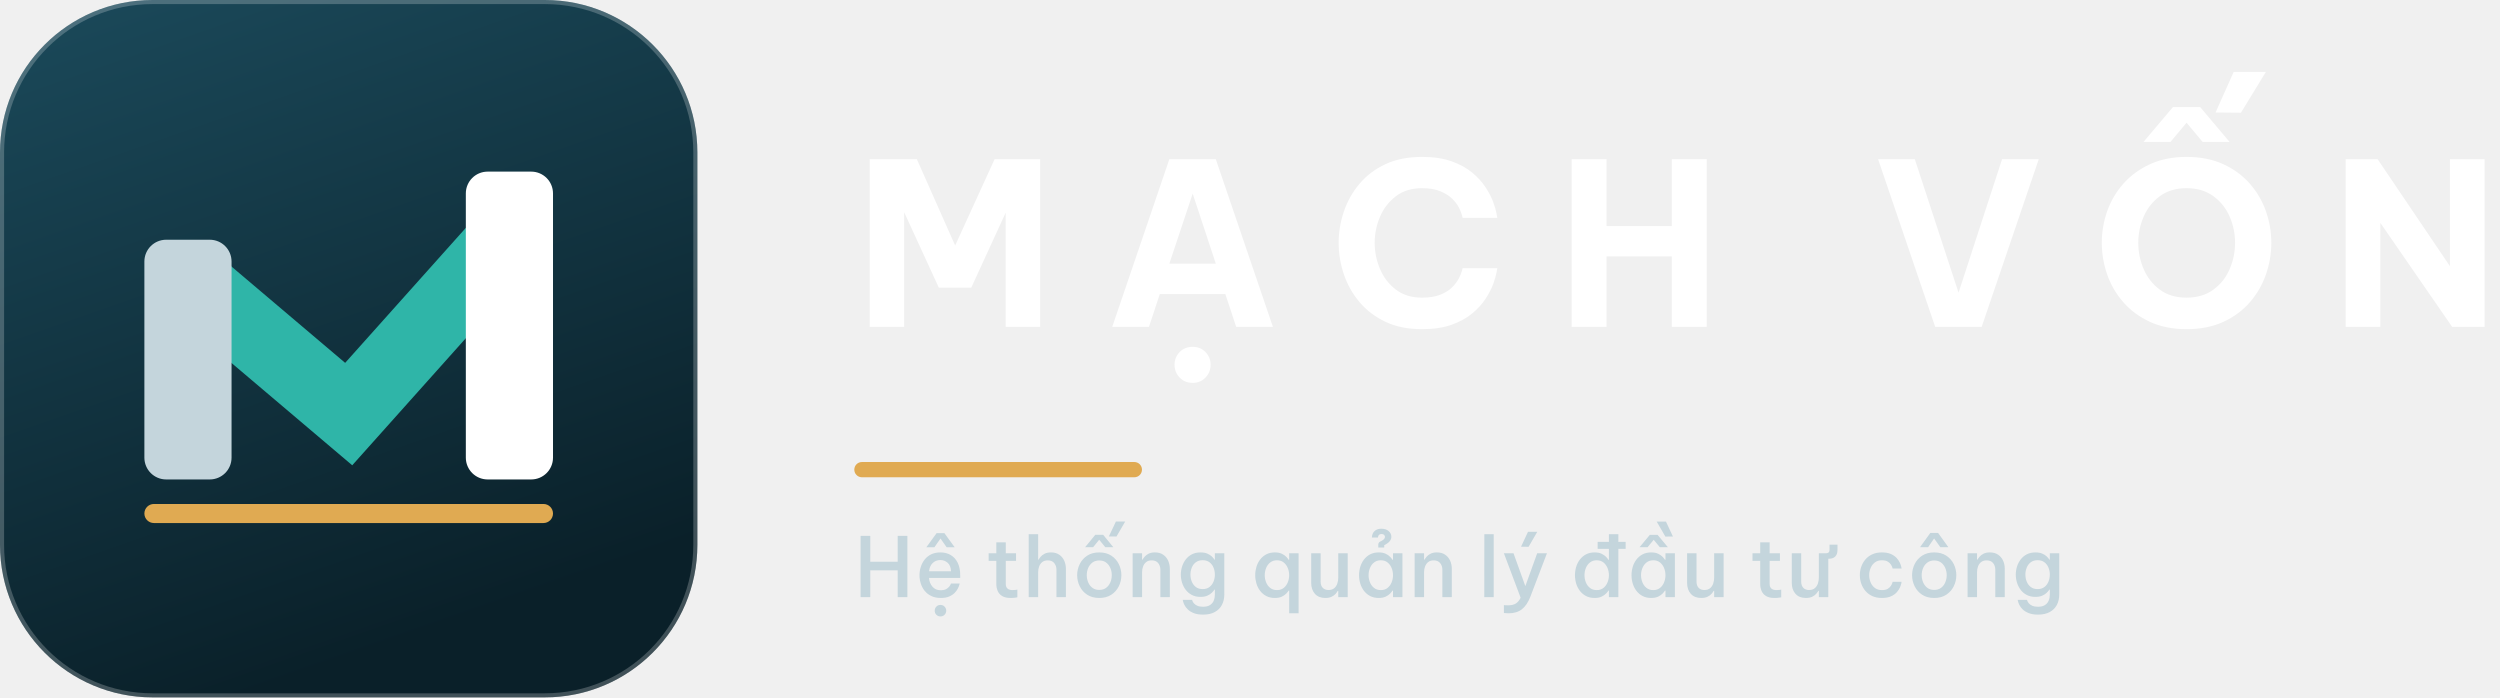
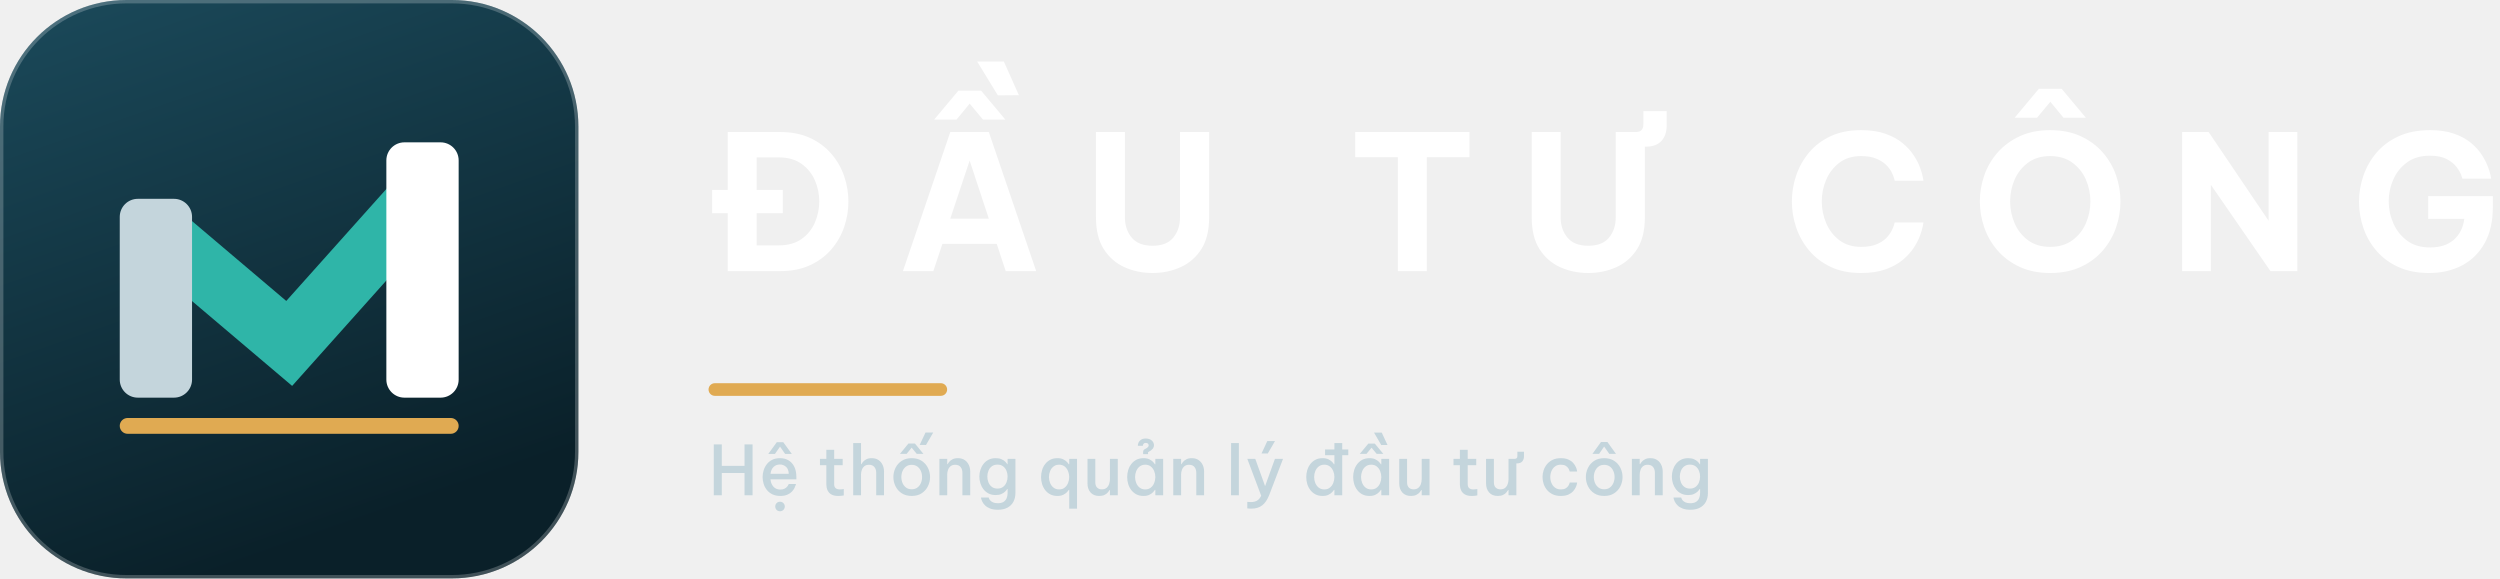
- <svg xmlns="http://www.w3.org/2000/svg" viewBox="0 0 1147.14 320" width="1147.14" height="320" role="img" aria-label="MẠCH VỐN - Hệ thống quản lý đầu tư công">
+ <svg xmlns="http://www.w3.org/2000/svg" viewBox="0 0 1383.12 320" width="1383.12" height="320" role="img" aria-label="ĐẦU TƯ CÔNG - Hệ thống quản lý đầu tư công">
  <defs>
    <linearGradient id="g-h-public-ondark" x1="0" y1="0" x2="0.35" y2="1">
      <stop offset="0" stop-color="#1B4A5B" />
      <stop offset="1" stop-color="#0A2029" />
    </linearGradient>
  </defs>
  <g transform="scale(0.625)">
    <rect width="512" height="512" rx="112" fill="url(#g-h-public-ondark)" />
    <rect x="1.5" y="1.5" width="509" height="509" rx="110.5" fill="none" stroke="#FFFFFF" stroke-opacity="0.22" stroke-width="3" />
    <polygon points="120.54,224.6 258.6,341.6 394.13,189.99 353.87,154.01 253.4,266.4 155.46,183.4" fill="#2FB5A8" />
    <rect x="106" y="176" width="64" height="176" rx="16" fill="#C4D5DC" />
    <rect x="342" y="126" width="64" height="226" rx="16" fill="#FFFFFF" />
    <rect x="106" y="370" width="300" height="14" rx="7" fill="#E0AA52" />
  </g>
-   <path d="M399.07 150L399.07 73.04L420.7 73.04L438.28 112.66L456.38 73.04L477.28 73.04L477.28 150L461.47 150L461.47 97.58L445.66 132.01L430.79 132.01L414.88 97.38L414.88 150L399.07 150ZM510.35 150L536.56 73.04L557.88 73.04L584.09 150L567.24 150L562.25 134.92L532.19 134.92L527.2 150L510.35 150ZM536.56 120.98L557.88 120.98L547.27 88.85L536.56 120.98ZM547.27 175.69Q543.63 175.69 541.29 173.24Q538.95 170.8 538.95 167.37Q538.95 163.94 541.29 161.54Q543.63 159.15 547.27 159.15Q550.81 159.15 553.15 161.54Q555.49 163.94 555.49 167.37Q555.49 170.8 553.15 173.24Q550.81 175.69 547.27 175.69ZM652.42 151.04Q642.85 151.04 635.72 147.66Q628.6 144.28 623.82 138.61Q619.03 132.94 616.64 125.87Q614.25 118.8 614.25 111.42Q614.25 104.14 616.64 97.06Q619.03 89.99 623.82 84.32Q628.6 78.66 635.72 75.33Q642.85 72 652.42 72Q660.42 72 666.09 74.03Q671.76 76.06 675.56 79.23Q679.35 82.4 681.69 85.99Q684.03 89.58 685.18 92.75Q686.32 95.92 686.68 97.95Q687.05 99.98 687.05 99.98L671.14 99.98Q671.14 99.98 670.77 98.57Q670.41 97.17 669.37 95.14Q668.33 93.11 666.3 91.14Q664.27 89.16 660.89 87.76Q657.51 86.35 652.52 86.35Q645.34 86.35 640.51 90.04Q635.67 93.74 633.23 99.46Q630.78 105.18 630.78 111.42Q630.78 117.66 633.23 123.43Q635.67 129.2 640.51 132.89Q645.34 136.58 652.52 136.58Q657.51 136.58 660.89 135.23Q664.27 133.88 666.3 131.85Q668.33 129.82 669.37 127.8Q670.41 125.77 670.77 124.42Q671.14 123.06 671.14 123.06L687.05 123.06Q687.05 123.06 686.68 125.09Q686.32 127.12 685.18 130.29Q684.03 133.46 681.69 137.05Q679.35 140.64 675.56 143.81Q671.76 146.98 666.09 149.01Q660.42 151.04 652.42 151.04ZM721.16 150L721.16 73.04L737.18 73.04L737.18 103.72L767.13 103.72L767.13 73.04L783.14 73.04L783.14 150L767.13 150L767.13 117.66L737.18 117.66L737.18 150L721.16 150ZM887.98 150L861.77 73.04L878.62 73.04L898.69 134.3L918.66 73.04L935.5 73.04L909.3 150L887.98 150ZM1028.27 51.72L1016.62 51.62L1024.94 33L1039.71 33L1028.27 51.72ZM983.55 65.14L997.07 49.12L1009.55 49.12L1023.07 65.14L1010.7 65.14L1003.31 56.3L995.93 65.14L983.55 65.14ZM1003.31 151.04Q993.74 151.04 986.46 147.66Q979.18 144.28 974.24 138.61Q969.3 132.94 966.86 125.87Q964.42 118.8 964.42 111.42Q964.42 104.03 966.86 97.01Q969.3 89.99 974.24 84.38Q979.18 78.76 986.46 75.38Q993.74 72 1003.31 72Q1012.98 72 1020.26 75.38Q1027.54 78.76 1032.43 84.38Q1037.32 89.99 1039.76 97.01Q1042.21 104.03 1042.21 111.42Q1042.21 118.8 1039.76 125.87Q1037.32 132.94 1032.43 138.61Q1027.54 144.28 1020.26 147.66Q1012.98 151.04 1003.31 151.04ZM1003.31 136.58Q1010.59 136.58 1015.58 132.94Q1020.58 129.3 1023.07 123.53Q1025.57 117.76 1025.57 111.42Q1025.57 105.07 1023.07 99.35Q1020.58 93.63 1015.58 89.99Q1010.59 86.35 1003.31 86.35Q996.03 86.35 991.09 89.99Q986.15 93.63 983.66 99.35Q981.16 105.07 981.16 111.42Q981.16 117.76 983.66 123.53Q986.15 129.3 991.09 132.94Q996.03 136.58 1003.31 136.58ZM1076.32 150L1076.32 73.04L1090.98 73.04L1124.16 122.13L1124.16 73.04L1140.07 73.04L1140.07 150L1125.2 150L1092.23 102.26L1092.23 150L1076.32 150Z" fill="#FFFFFF" />
+   <path d="M402.61 150L402.61 117.97L393.98 117.97L393.98 105.07L402.61 105.07L402.61 73.04L431.62 73.04Q441.09 73.04 448.16 76.32Q455.23 79.59 459.96 85.1Q464.7 90.62 467.04 97.48Q469.38 104.34 469.38 111.52Q469.38 118.7 467.04 125.56Q464.7 132.42 459.96 137.94Q455.23 143.45 448.16 146.72Q441.09 150 431.62 150L402.61 150ZM433.08 117.97L418.62 117.97L418.62 135.75L430.9 135.75Q438.49 135.75 443.48 132.22Q448.47 128.68 450.86 123.06Q453.26 117.45 453.26 111.42Q453.26 105.38 450.86 99.82Q448.47 94.26 443.48 90.67Q438.49 87.08 430.9 87.08L418.62 87.08L418.62 105.07L433.08 105.07L433.08 117.97ZM552.06 52.76L540.62 34.04L555.38 34.04L563.7 52.66L552.06 52.76ZM516.8 66.18L530.22 50.16L542.8 50.16L556.22 66.18L543.84 66.18L536.46 57.34L529.18 66.18L516.8 66.18ZM499.54 150L525.74 73.04L547.06 73.04L573.27 150L556.42 150L551.43 134.92L521.38 134.92L516.38 150L499.54 150ZM525.74 120.98L547.06 120.98L536.46 88.85L525.74 120.98ZM637.65 151.04Q629.22 151.04 622.1 147.82Q614.98 144.59 610.66 137.83Q606.34 131.07 606.34 120.26L606.34 73.04L622.36 73.04L622.36 120.26Q622.36 126.91 626.1 131.44Q629.85 135.96 637.65 135.96Q645.45 135.96 649.14 131.44Q652.83 126.91 652.83 120.26L652.83 73.04L668.95 73.04L668.95 120.26Q668.95 131.07 664.64 137.83Q660.32 144.59 653.14 147.82Q645.97 151.04 637.65 151.04ZM773.37 150L773.37 86.98L749.76 86.98L749.76 73.04L812.99 73.04L812.99 86.98L789.38 86.98L789.38 150L773.37 150ZM878.72 151.04Q870.3 151.04 863.17 147.82Q856.05 144.59 851.73 137.83Q847.42 131.07 847.42 120.26L847.42 73.04L863.43 73.04L863.43 120.26Q863.43 126.91 867.18 131.44Q870.92 135.96 878.72 135.96Q886.52 135.96 890.21 131.44Q893.9 126.91 893.9 120.26L893.9 73.04L905.03 73.04Q909.19 73.04 909.19 68.88L909.19 61.5L922.09 61.5L922.09 69.4Q922.09 74.81 919.18 77.98Q916.26 81.15 910.54 81.15L910.02 81.15L910.02 120.26Q910.02 131.07 905.71 137.83Q901.39 144.59 894.22 147.82Q887.04 151.04 878.72 151.04ZM1029.52 151.04Q1019.95 151.04 1012.83 147.66Q1005.7 144.28 1000.92 138.61Q996.14 132.94 993.74 125.87Q991.35 118.8 991.35 111.42Q991.35 104.14 993.74 97.06Q996.14 89.99 1000.92 84.32Q1005.7 78.66 1012.83 75.33Q1019.95 72 1029.52 72Q1037.53 72 1043.2 74.03Q1048.86 76.06 1052.66 79.23Q1056.46 82.4 1058.8 85.99Q1061.14 89.58 1062.28 92.75Q1063.42 95.92 1063.79 97.95Q1064.15 99.98 1064.15 99.98L1048.24 99.98Q1048.24 99.98 1047.88 98.57Q1047.51 97.17 1046.47 95.14Q1045.43 93.11 1043.4 91.14Q1041.38 89.16 1038 87.76Q1034.62 86.35 1029.62 86.35Q1022.45 86.35 1017.61 90.04Q1012.78 93.74 1010.33 99.46Q1007.89 105.18 1007.89 111.42Q1007.89 117.66 1010.33 123.43Q1012.78 129.2 1017.61 132.89Q1022.45 136.58 1029.62 136.58Q1034.62 136.58 1038 135.23Q1041.38 133.88 1043.4 131.85Q1045.43 129.82 1046.47 127.8Q1047.51 125.77 1047.88 124.42Q1048.24 123.06 1048.24 123.06L1064.15 123.06Q1064.15 123.06 1063.79 125.09Q1063.42 127.12 1062.28 130.29Q1061.14 133.46 1058.8 137.05Q1056.46 140.64 1052.66 143.81Q1048.86 146.98 1043.2 149.01Q1037.53 151.04 1029.52 151.04ZM1114.59 65.14L1128.01 49.12L1140.59 49.12L1154.01 65.14L1141.63 65.14L1134.35 56.3L1126.97 65.14L1114.59 65.14ZM1134.25 151.04Q1124.68 151.04 1117.4 147.66Q1110.12 144.28 1105.18 138.61Q1100.24 132.94 1097.8 125.87Q1095.35 118.8 1095.35 111.42Q1095.35 104.03 1097.8 97.01Q1100.24 89.99 1105.18 84.38Q1110.12 78.76 1117.4 75.38Q1124.68 72 1134.25 72Q1143.92 72 1151.2 75.38Q1158.48 78.76 1163.37 84.38Q1168.26 89.99 1170.7 97.01Q1173.14 104.03 1173.14 111.42Q1173.14 118.8 1170.7 125.87Q1168.26 132.94 1163.37 138.61Q1158.48 144.28 1151.2 147.66Q1143.92 151.04 1134.25 151.04ZM1134.25 136.58Q1141.53 136.58 1146.52 132.94Q1151.51 129.3 1154.01 123.53Q1156.5 117.76 1156.5 111.42Q1156.5 105.07 1154.01 99.35Q1151.51 93.63 1146.52 89.99Q1141.53 86.35 1134.25 86.35Q1126.97 86.35 1122.03 89.99Q1117.09 93.63 1114.59 99.35Q1112.1 105.07 1112.1 111.42Q1112.1 117.76 1114.59 123.53Q1117.09 129.3 1122.03 132.94Q1126.97 136.58 1134.25 136.58ZM1207.26 150L1207.26 73.04L1221.92 73.04L1255.1 122.13L1255.1 73.04L1271.01 73.04L1271.01 150L1256.14 150L1223.17 102.26L1223.17 150L1207.26 150ZM1343.81 151.04Q1334.14 151.04 1326.86 147.71Q1319.58 144.38 1314.74 138.72Q1309.9 133.05 1307.51 126.03Q1305.12 119.01 1305.12 111.62Q1305.12 104.24 1307.56 97.17Q1310.01 90.1 1314.84 84.43Q1319.68 78.76 1327.06 75.38Q1334.45 72 1344.33 72Q1352.02 72 1357.59 73.92Q1363.15 75.85 1366.9 78.92Q1370.64 81.98 1372.88 85.42Q1375.11 88.85 1376.31 91.92Q1377.5 94.98 1377.87 96.91Q1378.23 98.83 1378.23 98.83L1362.32 98.83Q1362.32 98.83 1361.7 96.96Q1361.07 95.09 1359.2 92.54Q1357.33 89.99 1353.74 88.07Q1350.15 86.14 1344.33 86.14Q1336.74 86.14 1331.69 89.84Q1326.65 93.53 1324.1 99.3Q1321.55 105.07 1321.55 111.31Q1321.55 117.76 1324.15 123.64Q1326.75 129.51 1331.8 133.2Q1336.84 136.9 1344.43 136.9Q1352.75 136.9 1357.59 132.63Q1362.42 128.37 1363.36 121.09L1343.39 121.09L1343.39 108.5L1379.17 108.5L1379.17 114.43Q1379.17 126.5 1374.54 134.66Q1369.91 142.82 1361.96 146.93Q1354 151.04 1343.81 151.04Z" fill="#FFFFFF" />
  <rect x="392" y="212" width="132" height="7" rx="3.5" fill="#E0AA52" />
  <path d="M394.89 274L394.89 245.88L399.33 245.88L399.33 257.74L411.91 257.74L411.91 245.88L416.36 245.88L416.36 274L411.91 274L411.91 261.69L399.33 261.69L399.33 274L394.89 274ZM425.06 251.12L429.77 244.63L433.34 244.63L438.06 251.12L434.37 251.12L431.56 247.1L428.75 251.12L425.06 251.12ZM431.71 274.38Q429.2 274.38 427.34 273.49Q425.48 272.59 424.28 271.09Q423.08 269.59 422.5 267.73Q421.91 265.87 421.91 263.93Q421.91 262.03 422.5 260.17Q423.08 258.31 424.26 256.79Q425.44 255.27 427.25 254.37Q429.05 253.48 431.56 253.48Q434.18 253.48 436.23 254.68Q438.28 255.87 439.44 258.21Q440.6 260.55 440.6 264.01L440.6 265.18L426.28 265.18Q426.43 267.5 427.83 269.17Q429.24 270.85 431.71 270.85Q433.12 270.85 434.03 270.37Q434.94 269.9 435.45 269.29Q435.97 268.68 436.16 268.22Q436.35 267.77 436.35 267.77L440.37 267.77Q440.37 267.77 440.18 268.43Q439.99 269.1 439.5 270.09Q439.01 271.07 438.04 272.06Q437.07 273.05 435.53 273.71Q433.99 274.38 431.71 274.38ZM426.31 262.14L436.38 262.14Q436.27 259.48 434.83 258.23Q433.38 256.98 431.52 256.98Q429.35 256.98 427.95 258.36Q426.54 259.75 426.31 262.14ZM431.56 282.85Q430.38 282.85 429.64 282.08Q428.9 281.3 428.9 280.23Q428.9 279.13 429.64 278.35Q430.38 277.57 431.56 277.57Q432.66 277.57 433.42 278.35Q434.18 279.13 434.18 280.23Q434.18 281.3 433.42 282.08Q432.66 282.85 431.56 282.85ZM463.71 274.38Q461.31 274.38 459.87 273.51Q458.42 272.63 457.8 271.17Q457.17 269.71 457.17 268L457.17 257.36L453.64 257.36L453.64 253.86L457.17 253.86L457.17 248.84L461.5 248.84L461.5 253.86L466.21 253.86L466.21 257.36L461.5 257.36L461.5 267.92Q461.5 270.77 464.66 270.77Q465.45 270.77 466.14 270.66Q466.82 270.54 466.82 270.54L466.82 274.08Q466.82 274.08 465.89 274.23Q464.96 274.38 463.71 274.38ZM472.03 274L472.03 245.12L476.36 245.12L476.36 256.79L476.59 256.79Q476.85 256.25 477.5 255.48Q478.15 254.7 479.31 254.09Q480.46 253.48 482.25 253.48Q484.49 253.48 486.01 254.51Q487.53 255.53 488.31 257.24Q489.09 258.95 489.09 261L489.09 274L484.76 274L484.76 261.46Q484.76 259.64 483.75 258.38Q482.74 257.13 480.77 257.13Q479.21 257.13 478.24 257.91Q477.27 258.69 476.82 259.92Q476.36 261.16 476.36 262.56L476.36 274L472.03 274ZM512.31 246.18L508.81 246.15L512.04 239.31L516.3 239.31L512.31 246.18ZM497.91 251.09L502.58 245.39L506.19 245.39L510.86 251.09L507.18 251.09L504.37 247.67L501.59 251.09L497.91 251.09ZM504.4 274.38Q501.14 274.38 498.88 272.9Q496.61 271.42 495.44 269.02Q494.26 266.63 494.26 263.93Q494.26 261.23 495.44 258.84Q496.61 256.44 498.88 254.96Q501.14 253.48 504.4 253.48Q507.67 253.48 509.93 254.96Q512.19 256.44 513.37 258.84Q514.55 261.23 514.55 263.93Q514.55 266.63 513.37 269.02Q512.19 271.42 509.93 272.9Q507.67 274.38 504.4 274.38ZM504.4 270.69Q506.27 270.69 507.54 269.74Q508.81 268.79 509.48 267.24Q510.14 265.68 510.14 263.93Q510.14 262.14 509.48 260.61Q508.81 259.07 507.54 258.12Q506.27 257.17 504.4 257.17Q502.54 257.17 501.27 258.12Q500 259.07 499.33 260.61Q498.67 262.14 498.67 263.93Q498.67 265.68 499.33 267.24Q500 268.79 501.27 269.74Q502.54 270.69 504.4 270.69ZM519.72 274L519.72 253.86L524.05 253.86L524.05 256.79L524.28 256.79Q524.54 256.25 525.19 255.48Q525.84 254.7 527 254.09Q528.15 253.48 529.94 253.48Q532.18 253.48 533.7 254.51Q535.22 255.53 536 257.24Q536.78 258.95 536.78 261L536.78 274L532.45 274L532.45 261.46Q532.45 259.64 531.44 258.38Q530.43 257.13 528.46 257.13Q526.9 257.13 525.93 257.91Q524.96 258.69 524.51 259.92Q524.05 261.16 524.05 262.56L524.05 274L519.72 274ZM552.09 282.02Q549.47 282.02 547.76 281.33Q546.05 280.65 545.03 279.64Q544 278.64 543.51 277.63Q543.01 276.62 542.86 275.94Q542.71 275.25 542.71 275.25L547 275.25Q547 275.25 547.15 275.73Q547.31 276.2 547.82 276.83Q548.33 277.46 549.36 277.93Q550.38 278.41 552.06 278.41Q554.03 278.41 555.23 277.63Q556.43 276.85 556.94 275.58Q557.45 274.3 557.45 272.82L557.45 270.54L557.26 270.54Q556.84 271.19 556.07 271.97Q555.29 272.75 553.99 273.32Q552.7 273.89 550.88 273.89Q548.6 273.89 546.91 273.01Q545.22 272.14 544.1 270.68Q542.97 269.21 542.4 267.39Q541.83 265.56 541.83 263.66Q541.83 261.76 542.4 259.96Q542.97 258.15 544.1 256.69Q545.22 255.23 546.91 254.35Q548.6 253.48 550.88 253.48Q552.7 253.48 553.99 254.03Q555.29 254.58 556.08 255.36Q556.88 256.14 557.26 256.82L557.45 256.82L557.45 253.86L561.78 253.86L561.78 272.78Q561.78 275.48 560.68 277.57Q559.58 279.66 557.41 280.84Q555.25 282.02 552.09 282.02ZM551.87 270.31Q553.73 270.31 554.98 269.35Q556.24 268.38 556.84 266.86Q557.45 265.34 557.45 263.66Q557.45 261.99 556.84 260.47Q556.24 258.95 554.98 258Q553.73 257.05 551.87 257.05Q549.97 257.05 548.71 258Q547.46 258.95 546.85 260.47Q546.24 261.99 546.24 263.66Q546.24 265.34 546.85 266.86Q547.46 268.38 548.71 269.35Q549.97 270.31 551.87 270.31ZM591.54 281.41L591.54 271L591.31 271Q590.97 271.57 590.21 272.37Q589.45 273.16 588.18 273.77Q586.9 274.38 585 274.38Q582.72 274.38 581.03 273.49Q579.34 272.59 578.2 271.09Q577.06 269.59 576.51 267.73Q575.96 265.87 575.96 263.93Q575.96 261.99 576.51 260.13Q577.06 258.27 578.2 256.77Q579.34 255.27 581.03 254.37Q582.72 253.48 585 253.48Q586.9 253.48 588.18 254.09Q589.45 254.7 590.21 255.49Q590.97 256.29 591.31 256.86L591.54 256.86L591.54 253.86L595.87 253.86L595.87 281.41L591.54 281.41ZM585.95 270.77Q587.81 270.77 589.05 269.76Q590.28 268.76 590.91 267.2Q591.54 265.64 591.54 263.93Q591.54 262.22 590.91 260.66Q590.28 259.1 589.05 258.1Q587.81 257.09 585.95 257.09Q584.09 257.09 582.84 258.1Q581.58 259.1 580.96 260.66Q580.33 262.22 580.33 263.93Q580.33 265.64 580.96 267.2Q581.58 268.76 582.84 269.76Q584.09 270.77 585.95 270.77ZM608.11 274.38Q605.07 274.38 603.36 272.48Q601.65 270.58 601.65 267.43L601.65 253.86L605.98 253.86L605.98 266.89Q605.98 268.72 606.95 269.73Q607.92 270.73 609.59 270.73Q611.22 270.73 612.21 269.9Q613.2 269.06 613.64 267.75Q614.07 266.44 614.07 265.03L614.07 253.86L618.4 253.86L618.4 274L614.07 274L614.07 271.11L613.84 271.11Q613.54 271.68 612.88 272.46Q612.21 273.24 611.05 273.81Q609.89 274.38 608.11 274.38ZM632.43 251.24L632.43 249.98Q632.43 249.6 632.6 249.19Q632.77 248.77 633.26 248.54L633.79 248.27Q635.5 247.4 635.5 246.37Q635.5 245.88 635.11 245.46Q634.71 245.04 633.91 245.04Q633.19 245.04 632.84 245.37Q632.5 245.69 632.39 246.07Q632.27 246.45 632.27 246.64L629.5 246.64Q629.5 245.65 629.94 244.74Q630.37 243.83 631.36 243.22Q632.35 242.61 633.87 242.61Q635.96 242.61 637.2 243.7Q638.43 244.78 638.43 246.3Q638.43 248.54 635.35 250.06L635.16 250.14L635.16 251.24L632.43 251.24ZM632.65 253.48Q634.55 253.48 635.83 254.09Q637.1 254.7 637.86 255.49Q638.62 256.29 638.96 256.86L639.19 256.86L639.19 253.86L643.52 253.86L643.52 274L639.19 274L639.19 271L638.96 271Q638.62 271.57 637.86 272.37Q637.1 273.16 635.83 273.77Q634.55 274.38 632.65 274.38Q630.37 274.38 628.68 273.49Q626.99 272.59 625.85 271.09Q624.71 269.59 624.16 267.73Q623.61 265.87 623.61 263.93Q623.61 261.99 624.16 260.13Q624.71 258.27 625.85 256.77Q626.99 255.27 628.68 254.37Q630.37 253.48 632.65 253.48ZM633.6 257.09Q631.74 257.09 630.49 258.1Q629.23 259.1 628.61 260.66Q627.98 262.22 627.98 263.93Q627.98 265.64 628.61 267.2Q629.23 268.76 630.49 269.76Q631.74 270.77 633.6 270.77Q635.47 270.77 636.7 269.76Q637.94 268.76 638.56 267.2Q639.19 265.64 639.19 263.93Q639.19 262.22 638.56 260.66Q637.94 259.1 636.7 258.1Q635.47 257.09 633.6 257.09ZM649.11 274L649.11 253.86L653.44 253.86L653.44 256.79L653.67 256.79Q653.93 256.25 654.58 255.48Q655.23 254.7 656.39 254.09Q657.54 253.48 659.33 253.48Q661.57 253.48 663.09 254.51Q664.61 255.53 665.39 257.24Q666.17 258.95 666.17 261L666.17 274L661.84 274L661.84 261.46Q661.84 259.64 660.83 258.38Q659.82 257.13 657.85 257.13Q656.29 257.13 655.32 257.91Q654.35 258.69 653.9 259.92Q653.44 261.16 653.44 262.56L653.44 274L649.11 274ZM681.07 274L681.1 245.12L685.4 245.12L685.4 274L681.07 274ZM701.4 250.9L697.94 250.86L701.13 244.02L705.39 244.02L701.4 250.9ZM692.24 281.41Q691.29 281.41 690.68 281.33Q690.07 281.26 690.07 281.26L690.07 277.65Q690.07 277.65 690.68 277.71Q691.29 277.76 692.01 277.76Q694.1 277.76 695.45 276.98Q696.8 276.2 697.75 274.27L690.07 253.86L694.48 253.86L699.91 268.95L705.35 253.86L709.83 253.86L702.23 273.77Q700.71 277.69 698.36 279.55Q696 281.41 692.24 281.41ZM731.72 274.38Q729.44 274.38 727.75 273.49Q726.06 272.59 724.92 271.09Q723.78 269.59 723.23 267.73Q722.68 265.87 722.68 263.93Q722.68 261.99 723.23 260.13Q723.78 258.27 724.92 256.77Q726.06 255.27 727.75 254.37Q729.44 253.48 731.72 253.48Q733.62 253.48 734.89 254.09Q736.17 254.7 736.93 255.49Q737.69 256.29 738.03 256.86L738.26 256.86L738.26 251.85L733.09 251.85L733.09 248.65L738.26 248.65L738.26 245.12L742.59 245.12L742.59 248.65L745.93 248.65L745.93 251.85L742.59 251.85L742.59 274L738.26 274L738.26 271L738.03 271Q737.69 271.57 736.93 272.37Q736.17 273.16 734.89 273.77Q733.62 274.38 731.72 274.38ZM732.67 270.77Q734.53 270.77 735.77 269.76Q737 268.76 737.63 267.2Q738.26 265.64 738.26 263.93Q738.26 262.22 737.63 260.66Q737 259.1 735.77 258.1Q734.53 257.09 732.67 257.09Q730.81 257.09 729.55 258.1Q728.3 259.1 727.67 260.66Q727.05 262.22 727.05 263.93Q727.05 265.64 727.67 267.2Q728.3 268.76 729.55 269.76Q730.81 270.77 732.67 270.77ZM764.17 246.22L760.18 239.34L764.44 239.34L767.63 246.18L764.17 246.22ZM752.32 251.09L757.03 245.42L760.6 245.42L765.31 251.09L761.63 251.09L758.81 247.7L756 251.09L752.32 251.09ZM757.67 253.48Q759.57 253.48 760.85 254.09Q762.12 254.7 762.88 255.49Q763.64 256.29 763.98 256.86L764.21 256.86L764.21 253.86L768.54 253.86L768.54 274L764.21 274L764.21 271L763.98 271Q763.64 271.57 762.88 272.37Q762.12 273.16 760.85 273.77Q759.57 274.38 757.67 274.38Q755.39 274.38 753.7 273.49Q752.01 272.59 750.87 271.09Q749.73 269.59 749.18 267.73Q748.63 265.87 748.63 263.93Q748.63 261.99 749.18 260.13Q749.73 258.27 750.87 256.77Q752.01 255.27 753.7 254.37Q755.39 253.48 757.67 253.48ZM758.62 257.09Q756.76 257.09 755.51 258.1Q754.25 259.1 753.63 260.66Q753 262.22 753 263.93Q753 265.64 753.63 267.2Q754.25 268.76 755.51 269.76Q756.76 270.77 758.62 270.77Q760.49 270.77 761.72 269.76Q762.96 268.76 763.58 267.2Q764.21 265.64 764.21 263.93Q764.21 262.22 763.58 260.66Q762.96 259.1 761.72 258.1Q760.49 257.09 758.62 257.09ZM780.59 274.38Q777.55 274.38 775.84 272.48Q774.13 270.58 774.13 267.43L774.13 253.86L778.46 253.86L778.46 266.89Q778.46 268.72 779.43 269.73Q780.4 270.73 782.07 270.73Q783.7 270.73 784.69 269.9Q785.68 269.06 786.12 267.75Q786.55 266.44 786.55 265.03L786.55 253.86L790.89 253.86L790.89 274L786.55 274L786.55 271.11L786.33 271.11Q786.02 271.68 785.36 272.46Q784.69 273.24 783.53 273.81Q782.37 274.38 780.59 274.38ZM814.22 274.38Q811.82 274.38 810.38 273.51Q808.94 272.63 808.31 271.17Q807.68 269.71 807.68 268L807.68 257.36L804.15 257.36L804.15 253.86L807.68 253.86L807.68 248.84L812.01 248.84L812.01 253.86L816.73 253.86L816.73 257.36L812.01 257.36L812.01 267.92Q812.01 270.77 815.17 270.77Q815.97 270.77 816.65 270.66Q817.33 270.54 817.33 270.54L817.33 274.08Q817.33 274.08 816.4 274.23Q815.47 274.38 814.22 274.38ZM828.62 274.38Q825.58 274.38 823.87 272.48Q822.16 270.58 822.16 267.43L822.16 253.86L826.49 253.86L826.49 266.89Q826.49 268.72 827.46 269.73Q828.43 270.73 830.1 270.73Q831.74 270.73 832.72 269.9Q833.71 269.06 834.15 267.75Q834.59 266.44 834.59 265.03L834.59 253.86L837.97 253.86Q839.49 253.86 839.49 252.3L839.49 249.91L843.14 249.91L843.14 252.38Q843.14 254.24 842.17 255.3Q841.2 256.37 839.3 256.37L838.92 256.37L838.92 274L834.59 274L834.59 271.11L834.36 271.11Q834.05 271.68 833.39 272.46Q832.72 273.24 831.57 273.81Q830.41 274.38 828.62 274.38ZM863.5 274.38Q860.96 274.38 859.06 273.49Q857.16 272.59 855.9 271.09Q854.65 269.59 854.02 267.73Q853.4 265.87 853.4 263.93Q853.4 261.99 854.02 260.13Q854.65 258.27 855.9 256.77Q857.16 255.27 859.06 254.37Q860.96 253.48 863.5 253.48Q866.01 253.48 867.67 254.22Q869.32 254.96 870.31 256.06Q871.29 257.17 871.79 258.27Q872.28 259.37 872.42 260.13Q872.55 260.89 872.55 260.89L868.44 260.89Q868.44 260.89 868.27 260.32Q868.1 259.75 867.61 258.99Q867.11 258.23 866.15 257.66Q865.18 257.09 863.54 257.09Q861.6 257.09 860.31 258.06Q859.02 259.03 858.36 260.59Q857.69 262.14 857.69 263.93Q857.69 265.72 858.36 267.27Q859.02 268.83 860.31 269.8Q861.6 270.77 863.54 270.77Q865.18 270.77 866.15 270.2Q867.11 269.63 867.61 268.87Q868.1 268.11 868.27 267.54Q868.44 266.97 868.44 266.97L872.55 266.97Q872.55 266.97 872.42 267.73Q872.28 268.49 871.79 269.59Q871.29 270.69 870.31 271.8Q869.32 272.9 867.67 273.64Q866.01 274.38 863.5 274.38ZM881.02 251.09L885.73 244.55L889.31 244.55L894.02 251.09L890.33 251.09L887.48 247.06L884.71 251.09L881.02 251.09ZM887.52 274.38Q884.25 274.38 881.99 272.9Q879.73 271.42 878.55 269.02Q877.37 266.63 877.37 263.93Q877.37 261.23 878.55 258.84Q879.73 256.44 881.99 254.96Q884.25 253.48 887.52 253.48Q890.79 253.48 893.05 254.96Q895.31 256.44 896.49 258.84Q897.67 261.23 897.67 263.93Q897.67 266.63 896.49 269.02Q895.31 271.42 893.05 272.9Q890.79 274.38 887.52 274.38ZM887.52 270.69Q889.38 270.69 890.66 269.74Q891.93 268.79 892.59 267.24Q893.26 265.68 893.26 263.93Q893.26 262.14 892.59 260.61Q891.93 259.07 890.66 258.12Q889.38 257.17 887.52 257.17Q885.66 257.17 884.39 258.12Q883.11 259.07 882.45 260.61Q881.78 262.14 881.78 263.93Q881.78 265.68 882.45 267.24Q883.11 268.79 884.39 269.74Q885.66 270.69 887.52 270.69ZM902.83 274L902.83 253.86L907.17 253.86L907.17 256.79L907.39 256.79Q907.66 256.25 908.31 255.48Q908.95 254.7 910.11 254.09Q911.27 253.48 913.06 253.48Q915.3 253.48 916.82 254.51Q918.34 255.53 919.12 257.24Q919.9 258.95 919.9 261L919.9 274L915.56 274L915.56 261.46Q915.56 259.64 914.56 258.38Q913.55 257.13 911.57 257.13Q910.02 257.13 909.05 257.91Q908.08 258.69 907.62 259.92Q907.17 261.16 907.17 262.56L907.17 274L902.83 274ZM935.21 282.02Q932.59 282.02 930.88 281.33Q929.17 280.65 928.14 279.64Q927.12 278.64 926.62 277.63Q926.13 276.62 925.98 275.94Q925.82 275.25 925.82 275.25L930.12 275.25Q930.12 275.25 930.27 275.73Q930.42 276.2 930.94 276.83Q931.45 277.46 932.47 277.93Q933.5 278.41 935.17 278.41Q937.15 278.41 938.35 277.63Q939.54 276.85 940.06 275.58Q940.57 274.3 940.57 272.82L940.57 270.54L940.38 270.54Q939.96 271.19 939.18 271.97Q938.4 272.75 937.11 273.32Q935.82 273.89 933.99 273.89Q931.71 273.89 930.02 273.01Q928.33 272.14 927.21 270.68Q926.09 269.21 925.52 267.39Q924.95 265.56 924.95 263.66Q924.95 261.76 925.52 259.96Q926.09 258.15 927.21 256.69Q928.33 255.23 930.02 254.35Q931.71 253.48 933.99 253.48Q935.82 253.48 937.11 254.03Q938.4 254.58 939.2 255.36Q940 256.14 940.38 256.82L940.57 256.82L940.57 253.86L944.9 253.86L944.9 272.78Q944.9 275.48 943.8 277.57Q942.7 279.66 940.53 280.84Q938.36 282.02 935.21 282.02ZM934.98 270.31Q936.84 270.31 938.1 269.35Q939.35 268.38 939.96 266.86Q940.57 265.34 940.57 263.66Q940.57 261.99 939.96 260.47Q939.35 258.95 938.1 258Q936.84 257.05 934.98 257.05Q933.08 257.05 931.83 258Q930.57 258.95 929.97 260.47Q929.36 261.99 929.36 263.66Q929.36 265.34 929.97 266.86Q930.57 268.38 931.83 269.35Q933.08 270.31 934.98 270.31Z" fill="#C4D5DC" />
</svg>
